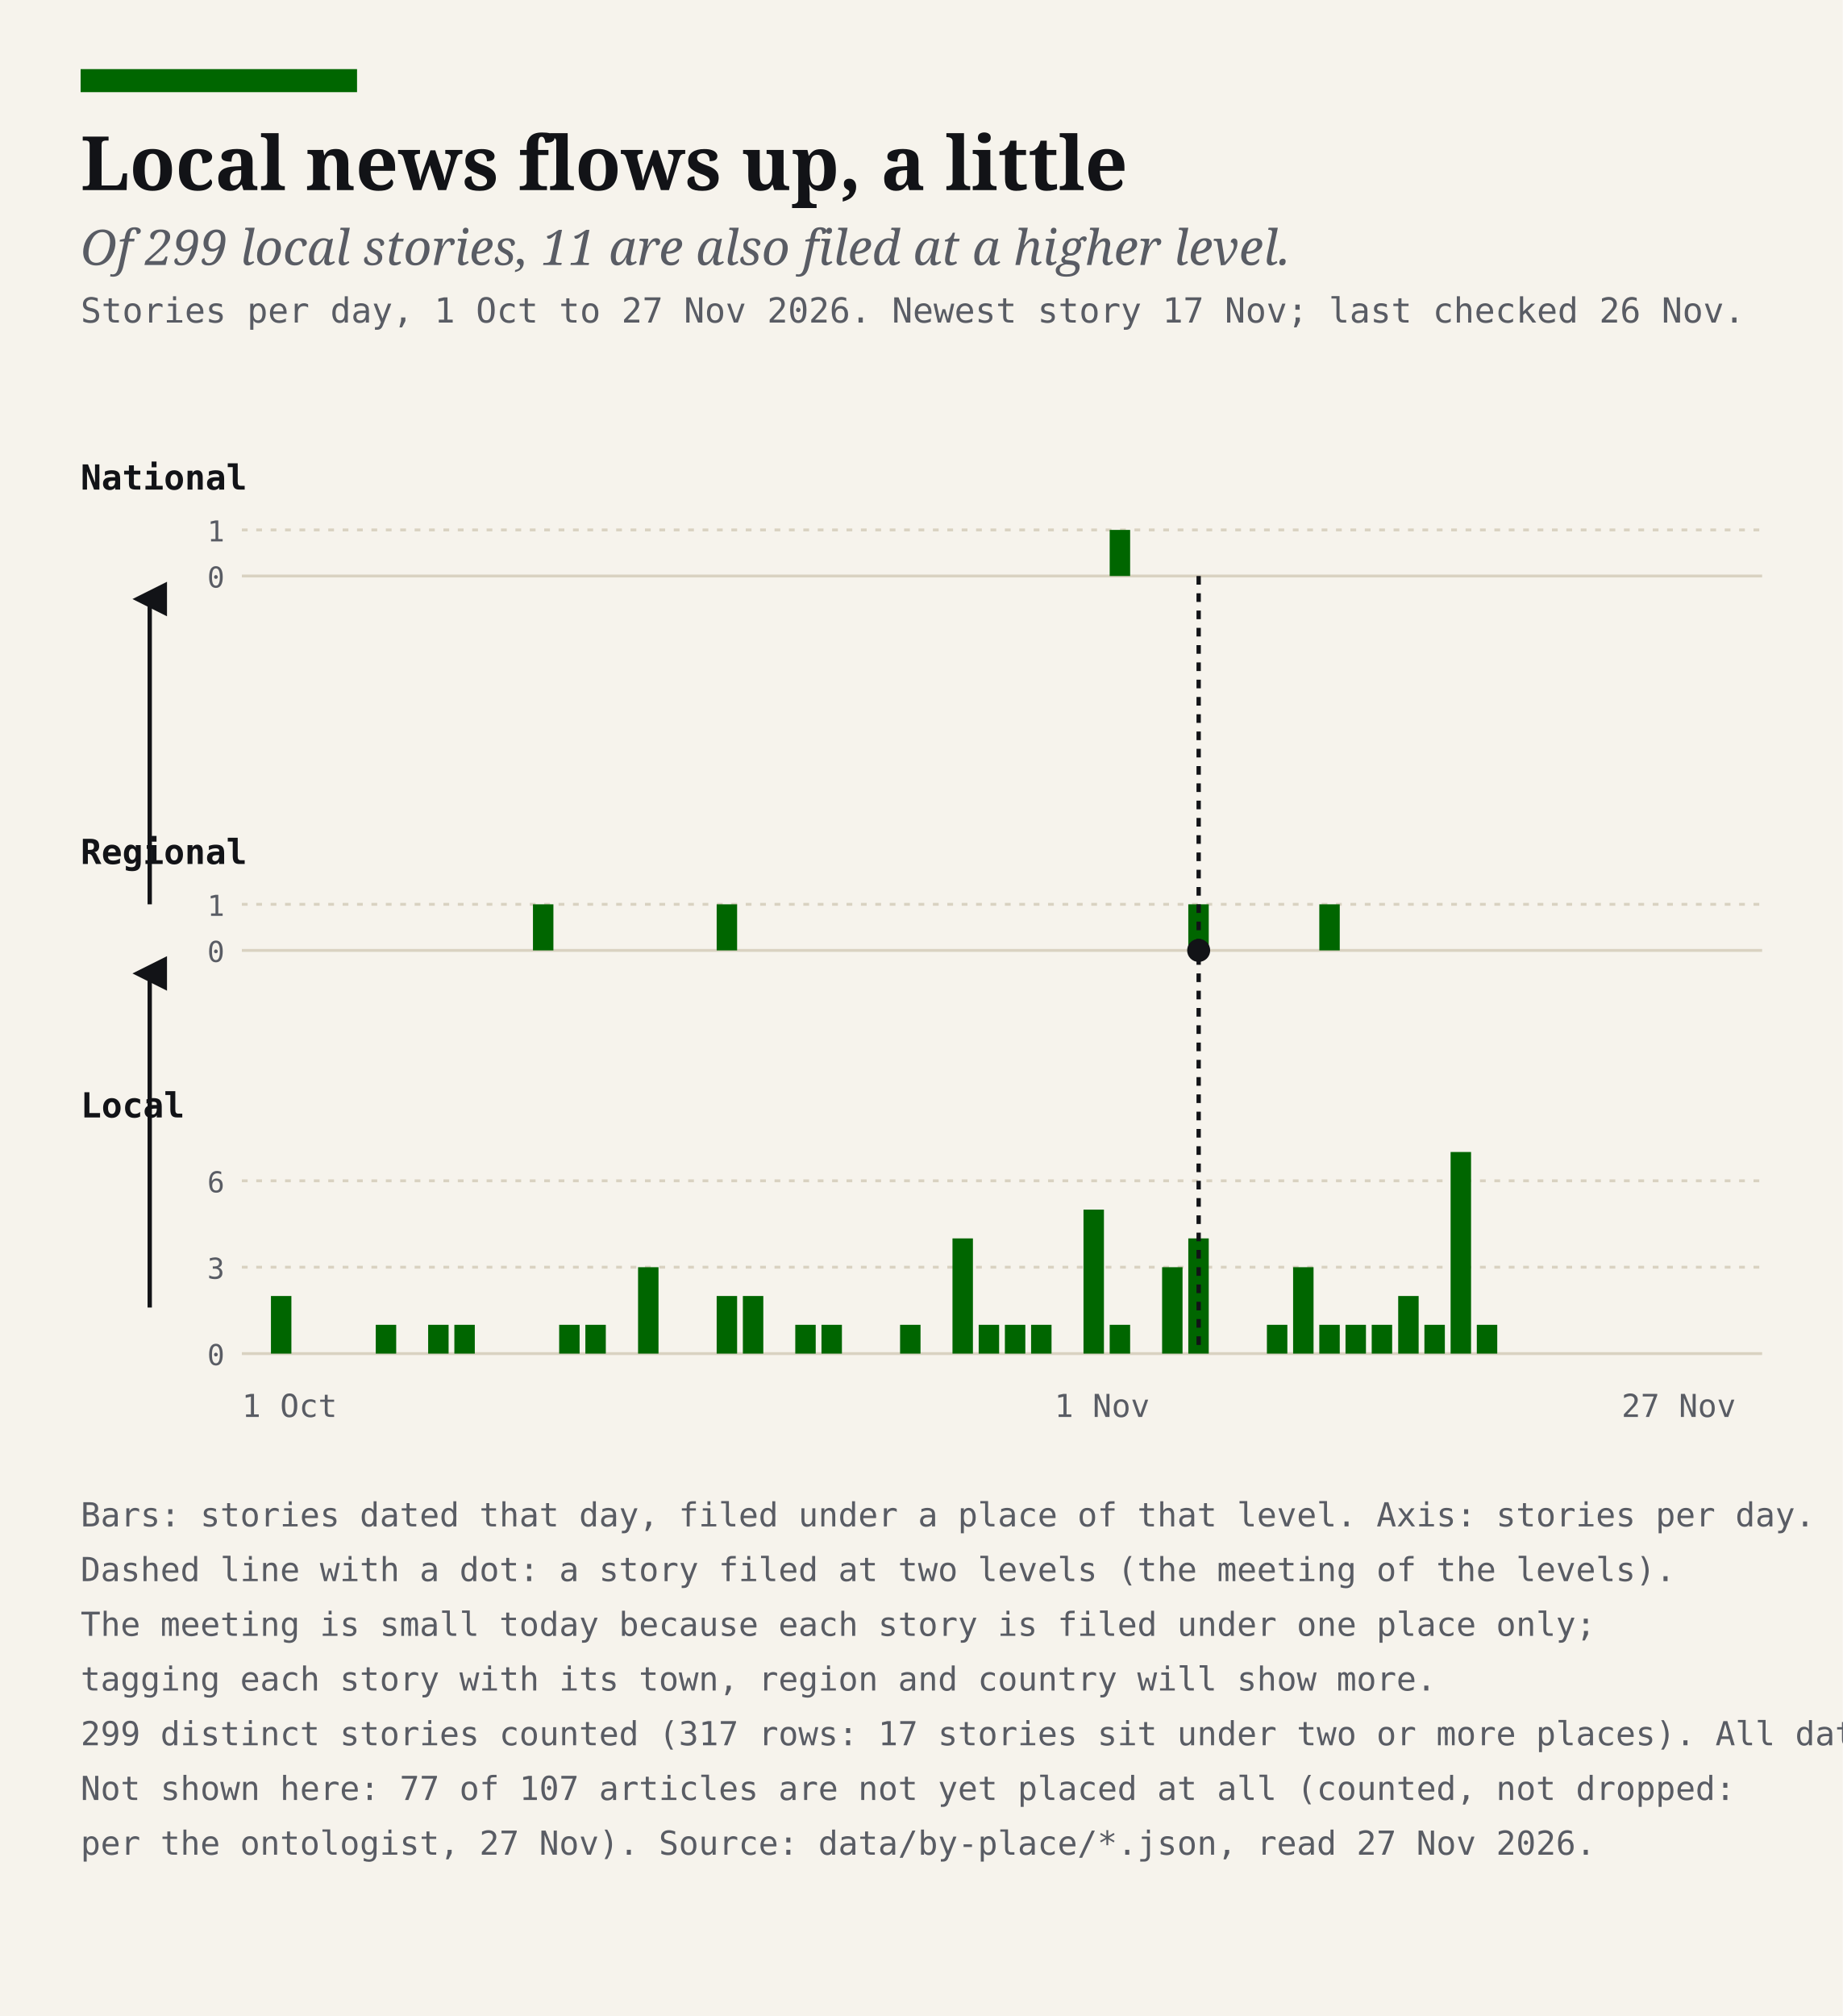
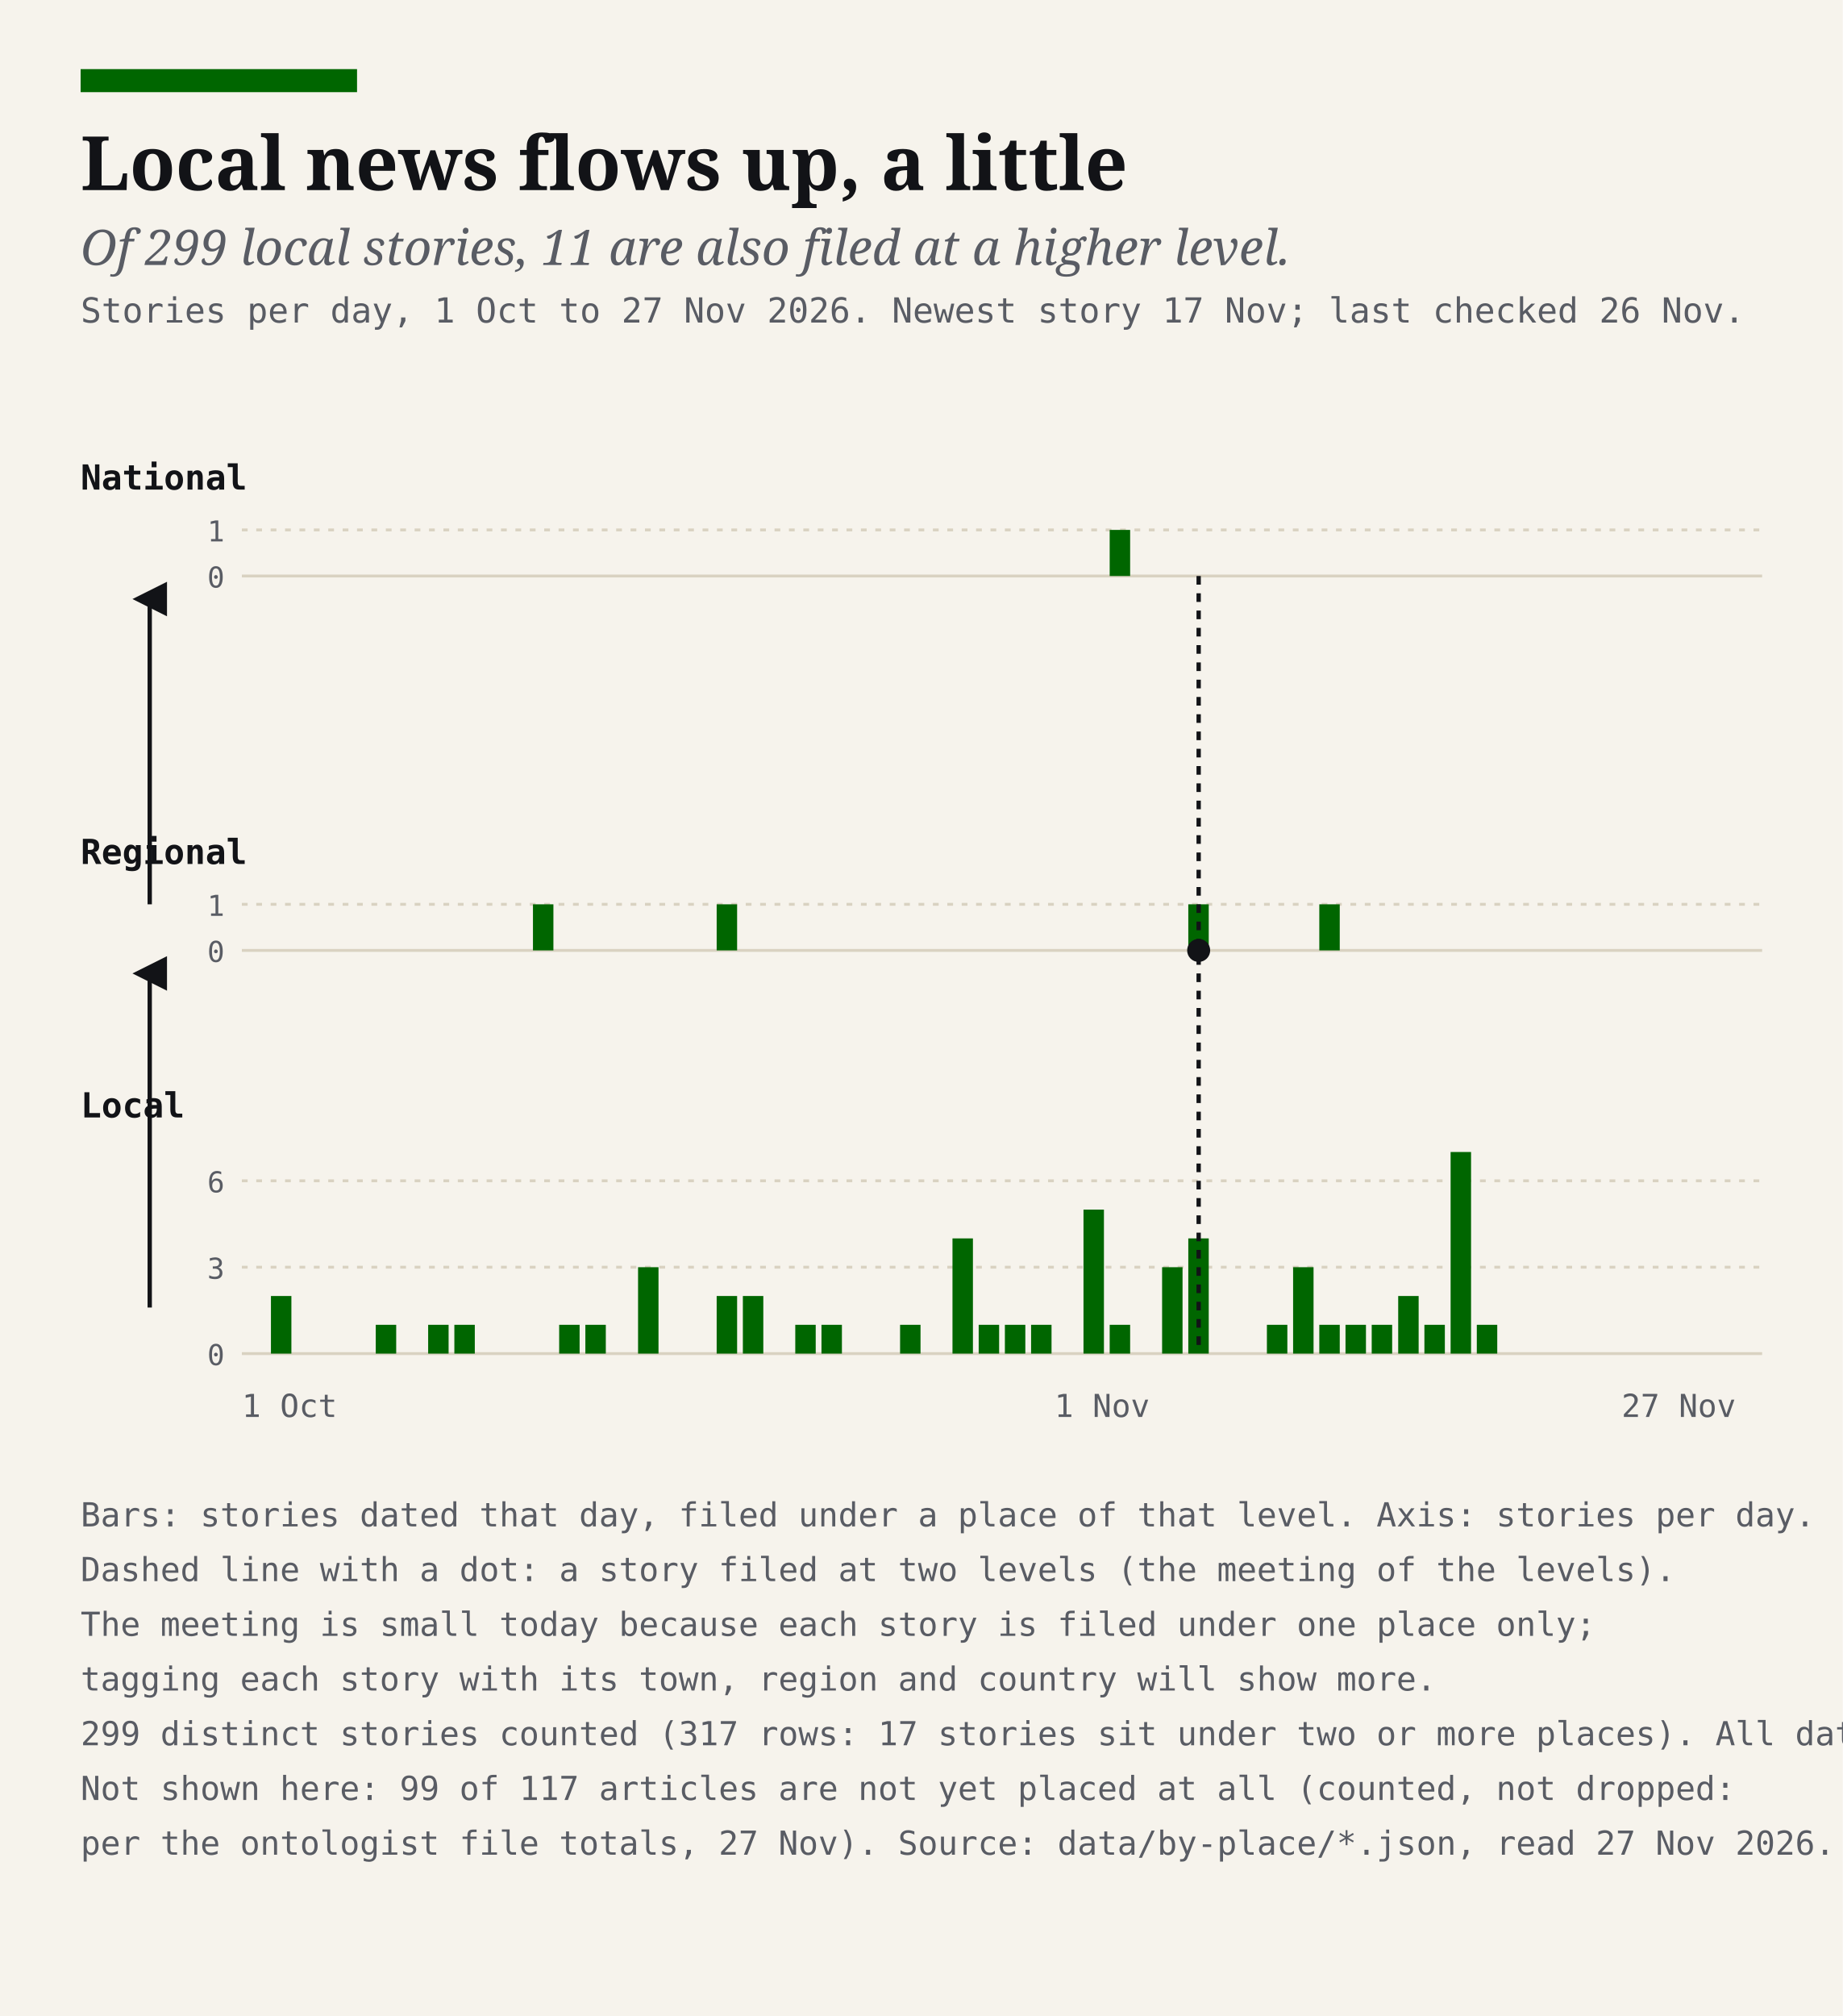
<svg xmlns="http://www.w3.org/2000/svg" viewBox="0 0 640 700" width="640" height="700">
  <defs>
    <marker id="ar" markerWidth="8" markerHeight="8" refX="4" refY="4" orient="auto">
      <path d="M0,8 L4,0 L8,8 Z" fill="#121317" />
    </marker>
  </defs>
  <style>.bg{fill:#f6f3ec}.i{fill:#121317}.n{fill:#595c64}.g{fill:#006600}.hs{stroke:#d9d2c1}.ln{stroke:#121317;stroke-width:1.5}text{font-family:"IBM Plex Mono",monospace}.t{font-family:Newsreader,Georgia,serif}</style>
  <rect class="bg" width="640" height="700" />
  <rect x="28" y="24" width="96" height="8" fill="#006600" />
  <text class="t i" x="28" y="66" font-size="26" font-weight="600">Local news flows up, a little</text>
  <text class="t n" x="28" y="92" font-size="17" font-style="italic">Of 299 local stories, 11 are also filed at a higher level.</text>
  <text class="n" x="28" y="112" font-size="12">Stories per day, 1 Oct to 27 Nov 2026. Newest story 17 Nov; last checked 26 Nov.</text>
  <line class="hs" x1="84" x2="612" y1="200" y2="200" />
  <text class="i" x="28" y="170" font-size="12" font-weight="600">National</text>
  <text class="n" x="78" y="204" font-size="10" text-anchor="end">0</text>
  <text class="n" x="78" y="188" font-size="10" text-anchor="end">1</text>
  <line class="hs" x1="84" x2="612" y1="184" y2="184" stroke-dasharray="2 3" />
  <rect class="g" x="385.4" y="184" width="7.1" height="16" />
  <line class="hs" x1="84" x2="612" y1="330" y2="330" />
  <text class="i" x="28" y="300" font-size="12" font-weight="600">Regional</text>
  <text class="n" x="78" y="334" font-size="10" text-anchor="end">0</text>
  <text class="n" x="78" y="318" font-size="10" text-anchor="end">1</text>
  <line class="hs" x1="84" x2="612" y1="314" y2="314" stroke-dasharray="2 3" />
  <rect class="g" x="185.1" y="314" width="7.1" height="16" />
  <rect class="g" x="248.9" y="314" width="7.1" height="16" />
  <rect class="g" x="412.7" y="314" width="7.1" height="16" />
  <rect class="g" x="458.2" y="314" width="7.1" height="16" />
  <line class="hs" x1="84" x2="612" y1="470" y2="470" />
  <text class="i" x="28" y="388" font-size="12" font-weight="600">Local</text>
  <text class="n" x="78" y="474" font-size="10" text-anchor="end">0</text>
  <text class="n" x="78" y="444" font-size="10" text-anchor="end">3</text>
  <line class="hs" x1="84" x2="612" y1="440" y2="440" stroke-dasharray="2 3" />
  <text class="n" x="78" y="414" font-size="10" text-anchor="end">6</text>
  <line class="hs" x1="84" x2="612" y1="410" y2="410" stroke-dasharray="2 3" />
  <rect class="g" x="94.1" y="450" width="7.1" height="20" />
  <rect class="g" x="130.5" y="460" width="7.1" height="10" />
  <rect class="g" x="148.7" y="460" width="7.1" height="10" />
  <rect class="g" x="157.8" y="460" width="7.1" height="10" />
  <rect class="g" x="194.2" y="460" width="7.1" height="10" />
  <rect class="g" x="203.3" y="460" width="7.1" height="10" />
  <rect class="g" x="221.6" y="440" width="7.1" height="30" />
  <rect class="g" x="248.9" y="450" width="7.1" height="20" />
  <rect class="g" x="258.0" y="450" width="7.1" height="20" />
  <rect class="g" x="276.2" y="460" width="7.1" height="10" />
  <rect class="g" x="285.3" y="460" width="7.1" height="10" />
  <rect class="g" x="312.6" y="460" width="7.1" height="10" />
  <rect class="g" x="330.8" y="430" width="7.1" height="40" />
  <rect class="g" x="339.9" y="460" width="7.1" height="10" />
  <rect class="g" x="349.0" y="460" width="7.1" height="10" />
  <rect class="g" x="358.1" y="460" width="7.1" height="10" />
  <rect class="g" x="376.3" y="420" width="7.1" height="50" />
  <rect class="g" x="385.4" y="460" width="7.1" height="10" />
  <rect class="g" x="403.6" y="440" width="7.1" height="30" />
  <rect class="g" x="412.7" y="430" width="7.1" height="40" />
  <rect class="g" x="440.0" y="460" width="7.1" height="10" />
  <rect class="g" x="449.1" y="440" width="7.1" height="30" />
  <rect class="g" x="458.2" y="460" width="7.1" height="10" />
  <rect class="g" x="467.3" y="460" width="7.1" height="10" />
  <rect class="g" x="476.4" y="460" width="7.1" height="10" />
  <rect class="g" x="485.6" y="450" width="7.1" height="20" />
  <rect class="g" x="494.7" y="460" width="7.1" height="10" />
  <rect class="g" x="503.8" y="400" width="7.1" height="70" />
  <rect class="g" x="512.9" y="460" width="7.1" height="10" />
  <line class="ln" x1="52" x2="52" y1="454" y2="338" marker-end="url(#ar)" />
  <line class="ln" x1="52" x2="52" y1="314" y2="208" marker-end="url(#ar)" />
  <line class="ln" x1="416.3" x2="416.3" y1="200" y2="470" stroke-dasharray="3 3" />
  <circle cx="416.3" cy="330" r="4" fill="#121317" />
  <text class="n" x="84.0" y="492" font-size="11" text-anchor="start">1 Oct</text>
  <text class="n" x="366.2" y="492" font-size="11" text-anchor="start">1 Nov</text>
  <text class="n" x="602.9" y="492" font-size="11" text-anchor="end">27 Nov</text>
  <text class="n" x="28" y="530" font-size="11.5">Bars: stories dated that day, filed under a place of that level. Axis: stories per day.</text>
  <text class="n" x="28" y="549" font-size="11.5">Dashed line with a dot: a story filed at two levels (the meeting of the levels).</text>
  <text class="n" x="28" y="568" font-size="11.5">The meeting is small today because each story is filed under one place only;</text>
  <text class="n" x="28" y="587" font-size="11.5">tagging each story with its town, region and country will show more.</text>
  <text class="n" x="28" y="606" font-size="11.5">299 distinct stories counted (317 rows: 17 stories sit under two or more places). All dated.</text>
-   <text class="n" x="28" y="625" font-size="11.5">Not shown here: 77 of 107 articles are not yet placed at all (counted, not dropped:</text>
-   <text class="n" x="28" y="644" font-size="11.5">per the ontologist, 27 Nov). Source: data/by-place/*.json, read 27 Nov 2026.</text>
+   <text class="n" x="28" y="625" font-size="11.5">Not shown here: 99 of 117 articles are not yet placed at all (counted, not dropped:</text>
+   <text class="n" x="28" y="644" font-size="11.5">per the ontologist file totals, 27 Nov). Source: data/by-place/*.json, read 27 Nov 2026.</text>
</svg>
